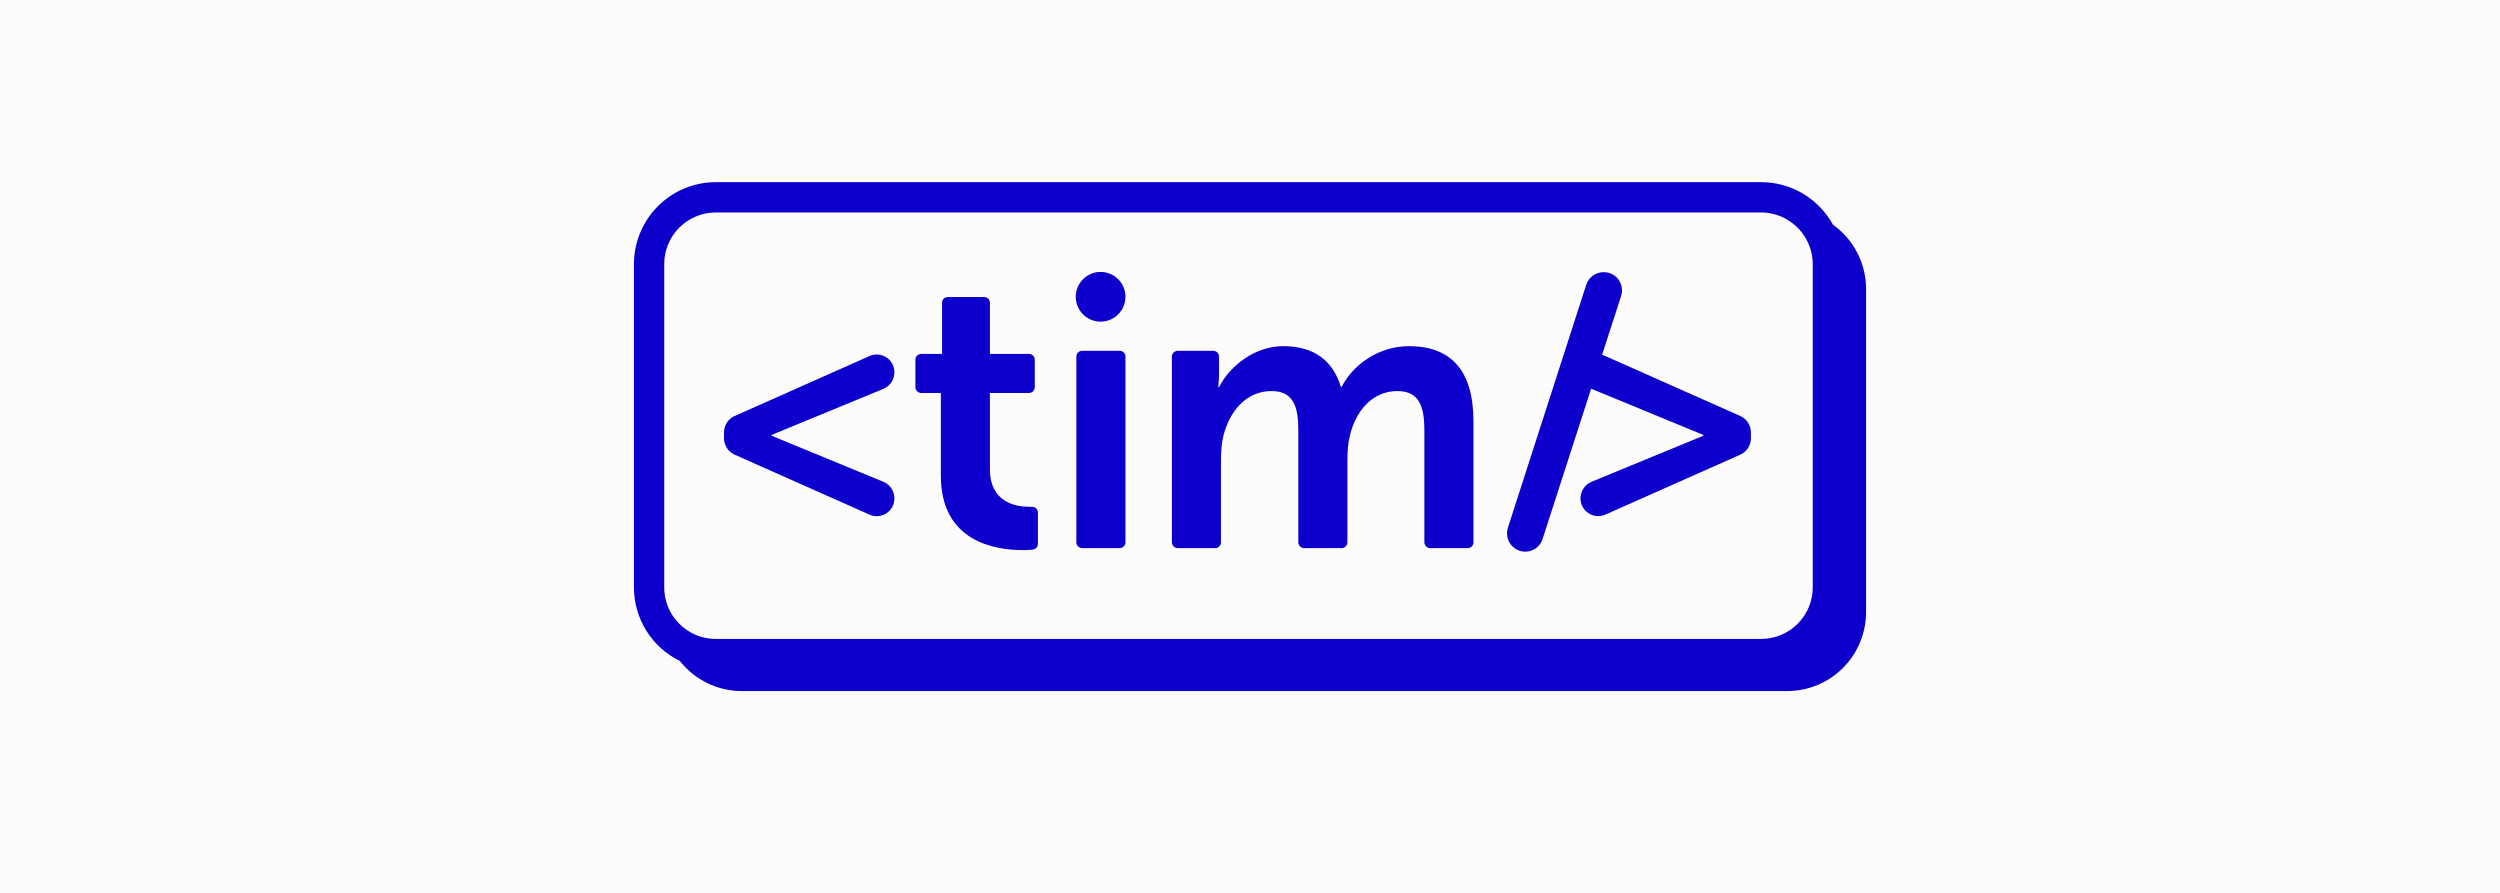
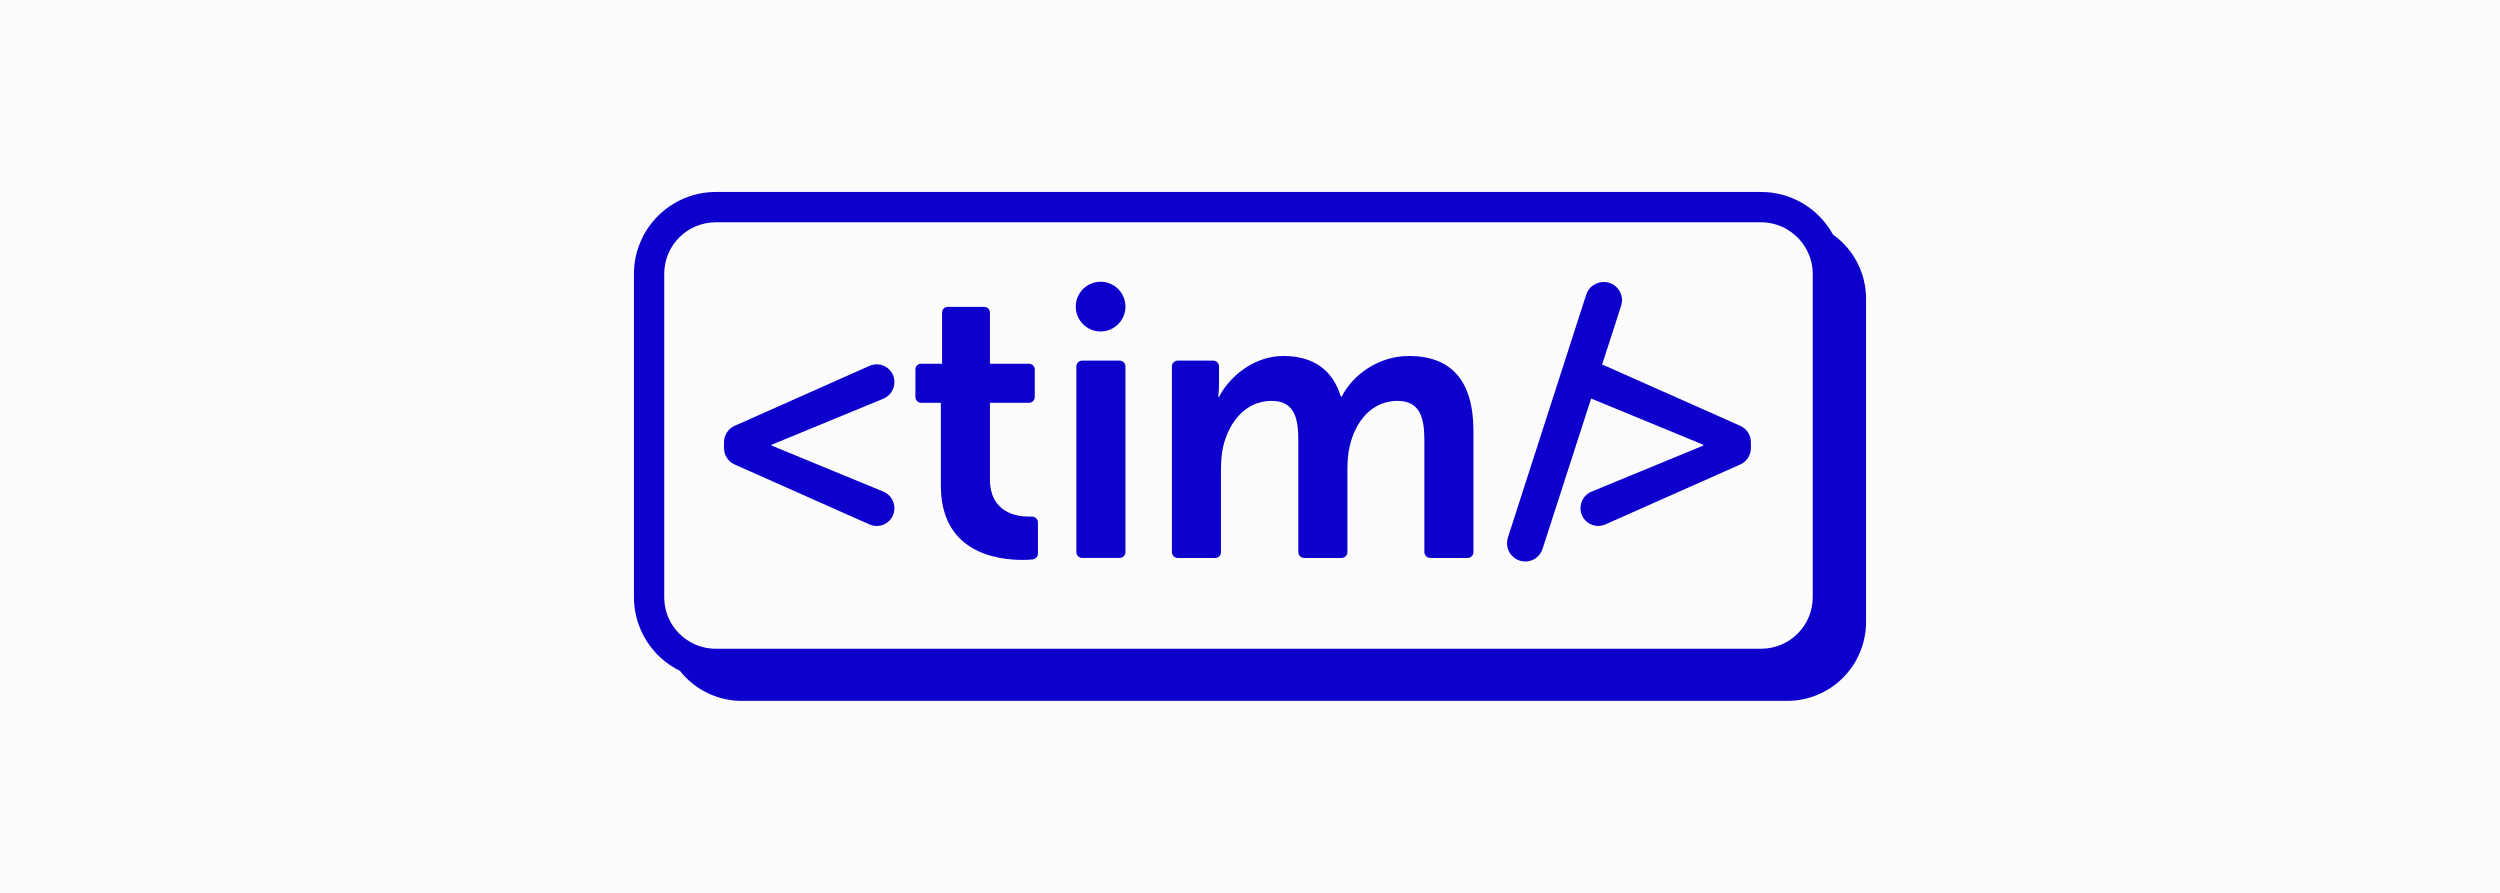
<svg xmlns="http://www.w3.org/2000/svg" fill="none" viewBox="0 0 1400 500">
  <path d="m0 0h1400v500h-1400z" fill="#fcfcfc" />
  <g fill="#0e00cc">
-     <path d="m1026.47 125.846c-3.95-7.212-9.77-13.23-16.83-17.424-7.07-4.195-15.138-6.413-23.356-6.422h-585.465c-12.146.018-23.79 4.855-32.379 13.451-8.589 8.597-13.422 20.25-13.44 32.407v181.055c.003 8.594 2.416 17.016 6.964 24.306s11.049 13.156 18.763 16.932c4.133 5.249 9.402 9.492 15.41 12.411 6.008 2.918 12.598 4.435 19.276 4.438h585.467c11.69-.018 22.91-4.676 31.18-12.954s12.92-19.499 12.94-31.206v-181.055c-.01-7.034-1.69-13.966-4.91-20.217-3.23-6.251-7.9-11.642-13.62-15.722zm-654.5 28.33v-6.318c0-7.658 3.039-15.002 8.45-20.417 5.41-5.414 12.748-8.456 20.399-8.456h585.465c6.082.013 12.002 1.965 16.906 5.57 3.13 2.242 5.77 5.111 7.73 8.425 2.75 4.477 4.2 9.626 4.21 14.878v181.055c0 3.792-.74 7.546-2.19 11.049-1.45 3.504-3.58 6.687-6.26 9.368s-5.86 4.808-9.356 6.259c-3.5 1.451-7.252 2.198-11.04 2.198h-585.465c-4.79.022-9.507-1.17-13.712-3.465-3.391-1.847-6.389-4.339-8.824-7.338-4.097-5.13-6.323-11.504-6.313-18.071z" />
-     <path d="m411.34 254.589 75.483 33.561c1.517.698 3.185 1.002 4.851.882 1.665-.12 3.274-.659 4.675-1.567 1.402-.908 2.552-2.156 3.343-3.628.791-1.471 1.197-3.119 1.182-4.791-.008-1.977-.598-3.908-1.697-5.551-1.098-1.644-2.657-2.927-4.48-3.688l-62.653-25.817v-.407l62.653-25.817c1.823-.761 3.382-2.044 4.48-3.687 1.099-1.644 1.689-3.575 1.697-5.552.015-1.671-.391-3.319-1.182-4.791s-1.941-2.72-3.343-3.628c-1.401-.908-3.01-1.447-4.675-1.567-1.666-.12-3.334.184-4.851.882l-75.483 33.561c-1.762.798-3.256 2.088-4.304 3.715-1.047 1.627-1.603 3.522-1.601 5.457v3.261c-.002 1.936.554 3.83 1.601 5.457 1.048 1.627 2.542 2.917 4.304 3.715z" />
-     <path d="m515.876 220.077h10.997v46.333c0 37.095 30.546 41.646 45.887 41.646 2.24 0 4.072-.135 5.498-.271.816-.069 1.577-.442 2.13-1.046.554-.605.859-1.396.857-2.215v-17.46c0-.434-.087-.864-.255-1.264s-.414-.763-.724-1.067c-.309-.303-.677-.542-1.08-.702s-.834-.238-1.268-.229h-1.697c-7.534 0-21.857-2.649-21.857-20.856v-42.869h21.857c.428 0 .852-.085 1.247-.249.396-.163.755-.404 1.057-.706.303-.303.543-.663.707-1.058.163-.396.248-.82.248-1.248v-15.354c.009-.431-.069-.859-.229-1.259-.161-.4-.401-.763-.705-1.068s-.667-.544-1.067-.705c-.399-.161-.827-.239-1.258-.229h-21.857v-28.602c.009-.431-.069-.859-.229-1.259-.161-.4-.4-.763-.705-1.068-.304-.305-.667-.544-1.066-.705-.4-.161-.828-.239-1.258-.229h-20.296c-.431-.01-.858.068-1.258.229-.399.161-.762.4-1.067.705-.304.305-.544.668-.704 1.068-.161.4-.239.828-.229 1.259v28.602h-11.676c-.43-.01-.858.068-1.258.229-.399.161-.762.4-1.066.705-.305.305-.544.668-.705 1.068-.16.4-.238.828-.229 1.259v15.354c0 .865.343 1.694.954 2.306.611.611 1.44.955 2.304.955z" />
-     <path d="m626.995 196.434h-20.975c-1.8 0-3.258 1.46-3.258 3.261v103.999c0 1.801 1.458 3.261 3.258 3.261h20.975c1.799 0 3.258-1.46 3.258-3.261v-103.999c0-1.801-1.459-3.261-3.258-3.261z" />
-     <path d="m854.122 308.939c2.16.014 4.267-.664 6.014-1.935 1.746-1.272 3.04-3.069 3.693-5.13l27.22-84.243.203.136 62.653 25.816v.408l-62.653 25.816c-1.823.762-3.382 2.044-4.48 3.688-1.099 1.643-1.689 3.574-1.697 5.552-.01 1.662.397 3.3 1.185 4.764.787 1.463 1.929 2.705 3.321 3.611 1.393.907 2.99 1.449 4.646 1.576s3.317-.164 4.831-.848l75.551-33.561c1.762-.798 3.256-2.087 4.304-3.714 1.047-1.627 1.603-3.522 1.601-5.458v-3.261c.002-1.935-.554-3.83-1.601-5.457-1.048-1.627-2.542-2.917-4.304-3.714l-75.551-33.562c-.593-.326-1.235-.555-1.9-.679l10.657-32.95c.506-1.534.64-3.166.391-4.762-.248-1.596-.872-3.11-1.82-4.418-.948-1.307-2.193-2.37-3.633-3.101-1.439-.731-3.031-1.109-4.645-1.103h-.136c-2.163.012-4.267.708-6.01 1.99-1.744 1.281-3.038 3.082-3.697 5.144l-43.85 136.012c-.49 1.533-.613 3.161-.358 4.751s.881 3.097 1.826 4.4 2.183 2.366 3.614 3.101c1.432.735 3.016 1.123 4.625 1.131z" />
-     <path d="m616.337 180.129c7.686 0 13.916-6.235 13.916-13.927s-6.23-13.928-13.916-13.928c-7.685 0-13.915 6.236-13.915 13.928s6.23 13.927 13.915 13.927z" />
-     <path d="m659.51 306.969h20.975c.864 0 1.693-.343 2.304-.955.611-.611.954-1.441.954-2.306v-45.314c0-4.96.272-9.919 1.29-14.064 3.462-14.063 12.829-25.34 27.084-25.34 13.033 0 14.934 10.19 14.934 22.079v62.639c.017.86.366 1.679.973 2.287.608.608 1.426.957 2.285.974h20.975c.864 0 1.693-.343 2.304-.955.611-.611.954-1.441.954-2.306v-45.314c0-5.164.272-9.919 1.358-14.267 3.19-13.86 12.558-25.137 26.609-25.137 12.761 0 15.137 9.511 15.137 22.079v62.639c.017.86.366 1.679.973 2.287.608.608 1.426.957 2.285.974h20.975c.864 0 1.693-.343 2.304-.955.611-.611.954-1.441.954-2.306v-67.802c0-29.077-13.168-42.053-36.112-42.053-17.377 0-31.632 10.802-37.673 22.759h-.475c-4.548-14.947-15.341-22.759-32.243-22.759s-30.546 12.093-35.977 22.963h-.407c.268-2.528.404-5.068.407-7.609v-9.512c0-.865-.343-1.694-.954-2.306-.611-.611-1.44-.955-2.304-.955h-19.889c-.859.018-1.677.367-2.285.975-.607.607-.956 1.427-.973 2.286v104.013c.017.86.366 1.679.973 2.287.608.608 1.426.957 2.285.974z" />
+     <path d="m1026.47 131.346c-3.95-7.212-9.77-13.23-16.83-17.424-7.07-4.195-15.138-6.413-23.356-6.422h-585.465c-12.146.018-23.79 4.855-32.379 13.451-8.589 8.597-13.422 20.25-13.44 32.407v181.055c.003 8.594 2.416 17.016 6.964 24.306s11.049 13.156 18.763 16.932c4.133 5.249 9.402 9.492 15.41 12.411 6.008 2.918 12.598 4.435 19.276 4.438h585.467c11.69-.018 22.91-4.676 31.18-12.954s12.92-19.499 12.94-31.206v-181.055c-.01-7.034-1.69-13.966-4.91-20.217-3.23-6.251-7.9-11.642-13.62-15.722zm-654.5 28.33v-6.318c0-7.658 3.039-15.002 8.45-20.417 5.41-5.414 12.748-8.456 20.399-8.456h585.465c6.082.013 12.002 1.965 16.906 5.57 3.13 2.242 5.77 5.111 7.73 8.425 2.75 4.477 4.2 9.626 4.21 14.878v181.055c0 3.792-.74 7.546-2.19 11.049-1.45 3.504-3.58 6.687-6.26 9.368s-5.86 4.808-9.356 6.259c-3.5 1.451-7.252 2.198-11.04 2.198h-585.465c-4.79.022-9.507-1.17-13.712-3.465-3.391-1.847-6.389-4.339-8.824-7.338-4.097-5.13-6.323-11.504-6.313-18.071z" />
+     <path d="m411.34 260.089 75.483 33.561c1.517.698 3.185 1.002 4.851.882 1.665-.12 3.274-.659 4.675-1.567 1.402-.908 2.552-2.156 3.343-3.628.791-1.471 1.197-3.119 1.182-4.791-.008-1.977-.598-3.908-1.697-5.551-1.098-1.644-2.657-2.927-4.48-3.688l-62.653-25.817v-.407l62.653-25.817c1.823-.761 3.382-2.044 4.48-3.687 1.099-1.644 1.689-3.575 1.697-5.552.015-1.671-.391-3.319-1.182-4.791s-1.941-2.72-3.343-3.628c-1.401-.908-3.01-1.447-4.675-1.567-1.666-.12-3.334.184-4.851.882l-75.483 33.561c-1.762.798-3.256 2.088-4.304 3.715-1.047 1.627-1.603 3.522-1.601 5.457v3.261c-.002 1.936.554 3.83 1.601 5.457 1.048 1.627 2.542 2.917 4.304 3.715z" />
+     <path d="m515.876 225.576h10.997v46.333c0 37.095 30.546 41.646 45.887 41.646 2.24 0 4.072-.135 5.498-.271.816-.069 1.577-.442 2.13-1.046.554-.605.859-1.396.857-2.215v-17.46c0-.434-.087-.864-.255-1.264s-.414-.763-.724-1.067c-.309-.303-.677-.542-1.08-.702s-.834-.238-1.268-.228h-1.697c-7.534 0-21.857-2.65-21.857-20.857v-42.869h21.857c.428 0 .852-.085 1.247-.249.396-.163.755-.404 1.057-.706.303-.303.543-.663.707-1.058.163-.396.248-.82.248-1.248v-15.354c.009-.431-.069-.859-.229-1.259-.161-.4-.401-.763-.705-1.068s-.667-.544-1.067-.705c-.399-.161-.827-.239-1.258-.229h-21.857v-28.602c.009-.431-.069-.859-.229-1.259-.161-.4-.4-.763-.705-1.068-.304-.305-.667-.544-1.066-.705-.4-.161-.828-.239-1.258-.229h-20.296c-.431-.01-.858.068-1.258.229-.399.161-.762.4-1.067.705-.304.305-.544.668-.704 1.068-.161.4-.239.828-.229 1.259v28.602h-11.676c-.43-.01-.858.068-1.258.229-.399.161-.762.4-1.066.705-.305.305-.544.668-.705 1.068-.16.4-.238.828-.229 1.259v15.354c0 .865.343 1.694.954 2.306.611.611 1.44.955 2.304.955z" />
+     <path d="m626.995 201.934h-20.975c-1.8 0-3.258 1.46-3.258 3.261v103.999c0 1.801 1.458 3.261 3.258 3.261h20.975c1.799 0 3.258-1.46 3.258-3.261v-103.999c0-1.801-1.459-3.261-3.258-3.261z" />
+     <path d="m854.122 314.439c2.16.014 4.267-.664 6.014-1.935 1.746-1.272 3.04-3.069 3.693-5.13l27.22-84.243.203.136 62.653 25.816v.408l-62.653 25.816c-1.823.762-3.382 2.044-4.48 3.688-1.099 1.643-1.689 3.574-1.697 5.552-.01 1.662.397 3.3 1.185 4.764.787 1.463 1.929 2.705 3.321 3.611 1.393.907 2.99 1.449 4.646 1.576s3.317-.164 4.831-.848l75.551-33.561c1.762-.798 3.256-2.087 4.304-3.714 1.047-1.627 1.603-3.522 1.601-5.458v-3.261c.002-1.935-.554-3.83-1.601-5.457-1.048-1.627-2.542-2.917-4.304-3.714l-75.551-33.562c-.593-.326-1.235-.555-1.9-.679l10.657-32.95c.506-1.534.64-3.166.391-4.762-.248-1.596-.872-3.11-1.82-4.418-.948-1.307-2.193-2.37-3.633-3.101-1.439-.731-3.031-1.109-4.645-1.103h-.136c-2.163.012-4.267.708-6.01 1.99-1.744 1.281-3.038 3.082-3.697 5.144l-43.85 136.012c-.49 1.533-.613 3.161-.358 4.751s.881 3.097 1.826 4.4 2.183 2.366 3.614 3.101c1.432.735 3.016 1.123 4.625 1.131z" />
+     <path d="m616.337 185.628c7.686 0 13.916-6.235 13.916-13.927s-6.23-13.928-13.916-13.928c-7.685 0-13.915 6.236-13.915 13.928s6.23 13.927 13.915 13.927z" />
+     <path d="m659.51 312.468h20.975c.864 0 1.693-.343 2.304-.955.611-.611.954-1.441.954-2.306v-45.314c0-4.96.272-9.919 1.29-14.063 3.462-14.064 12.829-25.341 27.084-25.341 13.033 0 14.934 10.19 14.934 22.079v62.639c.017.86.366 1.679.973 2.287.608.608 1.426.957 2.285.974h20.975c.864 0 1.693-.343 2.304-.955.611-.611.954-1.441.954-2.306v-45.314c0-5.164.272-9.919 1.358-14.267 3.19-13.86 12.558-25.137 26.609-25.137 12.761 0 15.137 9.511 15.137 22.079v62.639c.017.86.366 1.679.973 2.287.608.608 1.426.957 2.285.974h20.975c.864 0 1.693-.343 2.304-.955.611-.611.954-1.441.954-2.306v-67.802c0-29.077-13.168-42.053-36.112-42.053-17.377 0-31.632 10.802-37.673 22.759h-.475c-4.548-14.947-15.341-22.759-32.243-22.759s-30.546 12.093-35.977 22.963h-.407c.268-2.528.404-5.068.407-7.609v-9.512c0-.865-.343-1.694-.954-2.306-.611-.611-1.44-.955-2.304-.955h-19.889c-.859.018-1.677.367-2.285.975-.607.607-.956 1.427-.973 2.286v104.013c.017.86.366 1.679.973 2.287.608.608 1.426.957 2.285.974z" />
  </g>
</svg>
